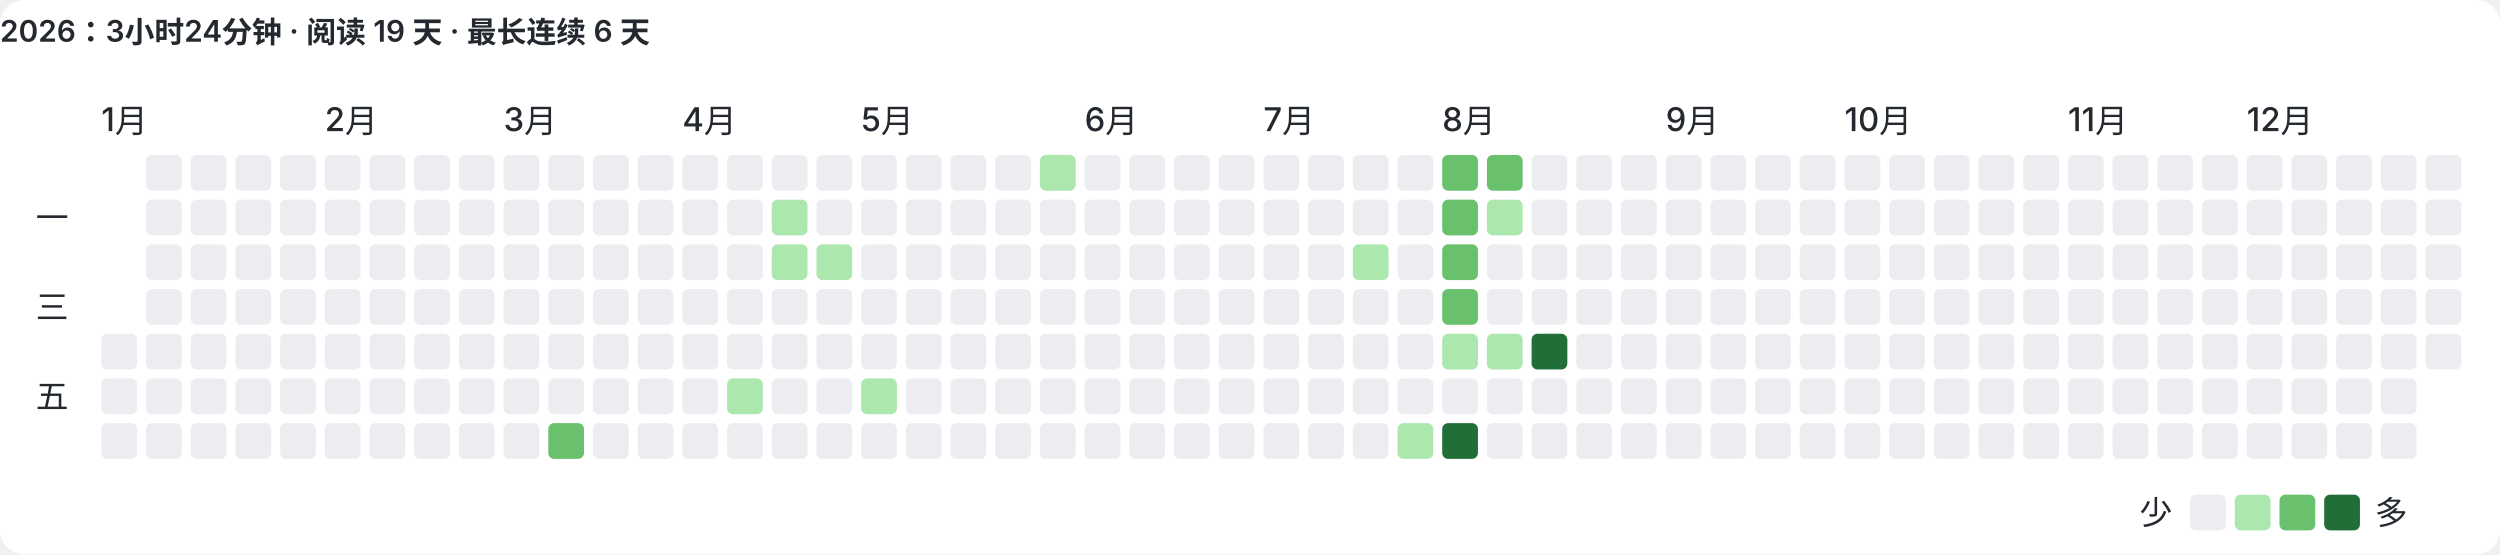
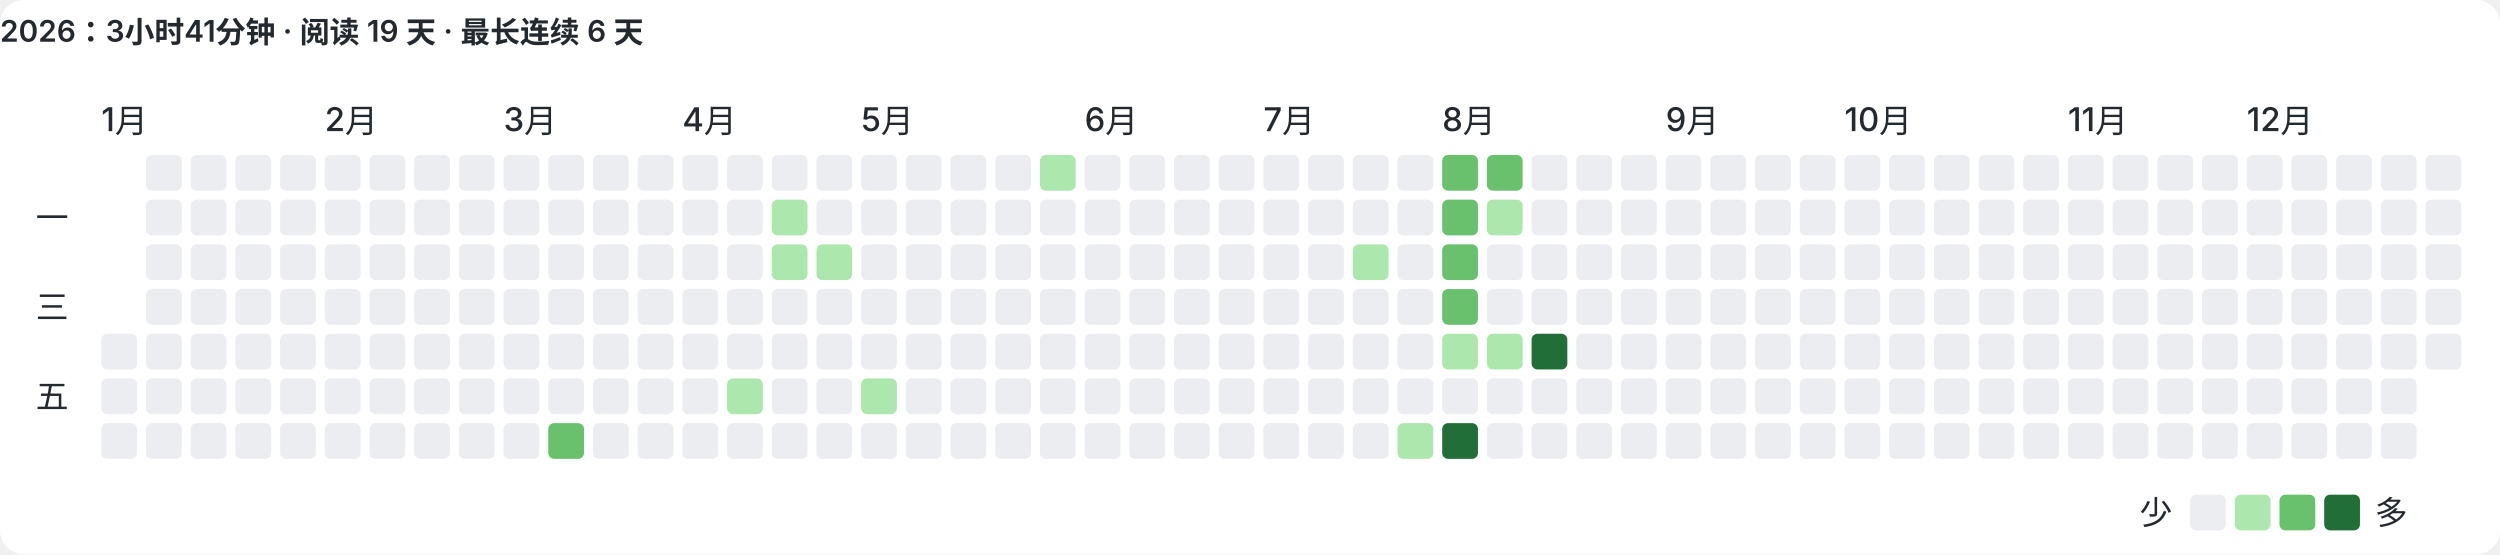
- <svg xmlns="http://www.w3.org/2000/svg" width="100%" viewBox="0 0 839 186" preserveAspectRatio="xMinYMin meet" style="display:block;max-width:100%;height:auto" role="img" data-summary="2026：3小时24分钟  ·  阅读 19 天  ·  最长连续 6 天" aria-label="微信读书 · 2026">
+ <svg xmlns="http://www.w3.org/2000/svg" width="100%" viewBox="0 0 839 186" preserveAspectRatio="xMinYMin meet" style="display:block;max-width:100%;height:auto" role="img" data-summary="2026：3小时41分钟  ·  阅读 19 天  ·  最长连续 6 天" aria-label="微信读书 · 2026">
  <rect width="100%" height="100%" rx="8" fill="#FFFFFF" />
  <style>
.label{font:500 11px "PingFang SC","Microsoft YaHei",-apple-system,BlinkMacSystemFont,"Segoe UI",sans-serif}
.summary{font:600 10px "PingFang SC","Microsoft YaHei",-apple-system,BlinkMacSystemFont,"Segoe UI",sans-serif}
</style>
-   <text class="summary" x="0" y="14" fill="#24292F">2026：3小时24分钟  ·  阅读 19 天  ·  最长连续 6 天</text>
+   <text class="summary" x="0" y="14" fill="#24292F">2026：3小时41分钟  ·  阅读 19 天  ·  最长连续 6 天</text>
  <text class="label" x="34" y="44" fill="#24292F">1月</text>
  <text class="label" x="109" y="44" fill="#24292F">2月</text>
  <text class="label" x="169" y="44" fill="#24292F">3月</text>
  <text class="label" x="229" y="44" fill="#24292F">4月</text>
  <text class="label" x="289" y="44" fill="#24292F">5月</text>
  <text class="label" x="364" y="44" fill="#24292F">6月</text>
  <text class="label" x="424" y="44" fill="#24292F">7月</text>
  <text class="label" x="484" y="44" fill="#24292F">8月</text>
  <text class="label" x="559" y="44" fill="#24292F">9月</text>
  <text class="label" x="619" y="44" fill="#24292F">10月</text>
  <text class="label" x="694" y="44" fill="#24292F">11月</text>
  <text class="label" x="754" y="44" fill="#24292F">12月</text>
  <text class="label" x="12" y="77" fill="#24292F">一</text>
  <text class="label" x="12" y="107" fill="#24292F">三</text>
  <text class="label" x="12" y="137" fill="#24292F">五</text>
  <rect x="34" y="112" width="12" height="12" rx="2" fill="#EBEDF0" data-date="2026-01-01" data-seconds="0">
</rect>
  <rect x="34" y="127" width="12" height="12" rx="2" fill="#EBEDF0" data-date="2026-01-02" data-seconds="0">
</rect>
  <rect x="34" y="142" width="12" height="12" rx="2" fill="#EBEDF0" data-date="2026-01-03" data-seconds="0">
</rect>
  <rect x="49" y="52" width="12" height="12" rx="2" fill="#EBEDF0" data-date="2026-01-04" data-seconds="0">
</rect>
  <rect x="49" y="67" width="12" height="12" rx="2" fill="#EBEDF0" data-date="2026-01-05" data-seconds="0">
</rect>
  <rect x="49" y="82" width="12" height="12" rx="2" fill="#EBEDF0" data-date="2026-01-06" data-seconds="0">
</rect>
  <rect x="49" y="97" width="12" height="12" rx="2" fill="#EBEDF0" data-date="2026-01-07" data-seconds="0">
</rect>
  <rect x="49" y="112" width="12" height="12" rx="2" fill="#EBEDF0" data-date="2026-01-08" data-seconds="0">
</rect>
  <rect x="49" y="127" width="12" height="12" rx="2" fill="#EBEDF0" data-date="2026-01-09" data-seconds="0">
</rect>
  <rect x="49" y="142" width="12" height="12" rx="2" fill="#EBEDF0" data-date="2026-01-10" data-seconds="0">
</rect>
  <rect x="64" y="52" width="12" height="12" rx="2" fill="#EBEDF0" data-date="2026-01-11" data-seconds="0">
</rect>
  <rect x="64" y="67" width="12" height="12" rx="2" fill="#EBEDF0" data-date="2026-01-12" data-seconds="0">
</rect>
  <rect x="64" y="82" width="12" height="12" rx="2" fill="#EBEDF0" data-date="2026-01-13" data-seconds="0">
</rect>
  <rect x="64" y="97" width="12" height="12" rx="2" fill="#EBEDF0" data-date="2026-01-14" data-seconds="0">
</rect>
  <rect x="64" y="112" width="12" height="12" rx="2" fill="#EBEDF0" data-date="2026-01-15" data-seconds="0">
</rect>
  <rect x="64" y="127" width="12" height="12" rx="2" fill="#EBEDF0" data-date="2026-01-16" data-seconds="0">
</rect>
  <rect x="64" y="142" width="12" height="12" rx="2" fill="#EBEDF0" data-date="2026-01-17" data-seconds="0">
</rect>
  <rect x="79" y="52" width="12" height="12" rx="2" fill="#EBEDF0" data-date="2026-01-18" data-seconds="0">
</rect>
  <rect x="79" y="67" width="12" height="12" rx="2" fill="#EBEDF0" data-date="2026-01-19" data-seconds="0">
</rect>
  <rect x="79" y="82" width="12" height="12" rx="2" fill="#EBEDF0" data-date="2026-01-20" data-seconds="0">
</rect>
  <rect x="79" y="97" width="12" height="12" rx="2" fill="#EBEDF0" data-date="2026-01-21" data-seconds="0">
</rect>
  <rect x="79" y="112" width="12" height="12" rx="2" fill="#EBEDF0" data-date="2026-01-22" data-seconds="0">
</rect>
  <rect x="79" y="127" width="12" height="12" rx="2" fill="#EBEDF0" data-date="2026-01-23" data-seconds="0">
</rect>
  <rect x="79" y="142" width="12" height="12" rx="2" fill="#EBEDF0" data-date="2026-01-24" data-seconds="0">
</rect>
  <rect x="94" y="52" width="12" height="12" rx="2" fill="#EBEDF0" data-date="2026-01-25" data-seconds="0">
</rect>
  <rect x="94" y="67" width="12" height="12" rx="2" fill="#EBEDF0" data-date="2026-01-26" data-seconds="0">
</rect>
  <rect x="94" y="82" width="12" height="12" rx="2" fill="#EBEDF0" data-date="2026-01-27" data-seconds="0">
</rect>
  <rect x="94" y="97" width="12" height="12" rx="2" fill="#EBEDF0" data-date="2026-01-28" data-seconds="0">
</rect>
  <rect x="94" y="112" width="12" height="12" rx="2" fill="#EBEDF0" data-date="2026-01-29" data-seconds="0">
</rect>
  <rect x="94" y="127" width="12" height="12" rx="2" fill="#EBEDF0" data-date="2026-01-30" data-seconds="0">
</rect>
  <rect x="94" y="142" width="12" height="12" rx="2" fill="#EBEDF0" data-date="2026-01-31" data-seconds="0">
</rect>
  <rect x="109" y="52" width="12" height="12" rx="2" fill="#EBEDF0" data-date="2026-02-01" data-seconds="0">
</rect>
  <rect x="109" y="67" width="12" height="12" rx="2" fill="#EBEDF0" data-date="2026-02-02" data-seconds="0">
</rect>
  <rect x="109" y="82" width="12" height="12" rx="2" fill="#EBEDF0" data-date="2026-02-03" data-seconds="0">
</rect>
  <rect x="109" y="97" width="12" height="12" rx="2" fill="#EBEDF0" data-date="2026-02-04" data-seconds="0">
</rect>
  <rect x="109" y="112" width="12" height="12" rx="2" fill="#EBEDF0" data-date="2026-02-05" data-seconds="0">
</rect>
  <rect x="109" y="127" width="12" height="12" rx="2" fill="#EBEDF0" data-date="2026-02-06" data-seconds="0">
</rect>
  <rect x="109" y="142" width="12" height="12" rx="2" fill="#EBEDF0" data-date="2026-02-07" data-seconds="0">
</rect>
  <rect x="124" y="52" width="12" height="12" rx="2" fill="#EBEDF0" data-date="2026-02-08" data-seconds="0">
</rect>
  <rect x="124" y="67" width="12" height="12" rx="2" fill="#EBEDF0" data-date="2026-02-09" data-seconds="0">
</rect>
  <rect x="124" y="82" width="12" height="12" rx="2" fill="#EBEDF0" data-date="2026-02-10" data-seconds="0">
</rect>
  <rect x="124" y="97" width="12" height="12" rx="2" fill="#EBEDF0" data-date="2026-02-11" data-seconds="0">
</rect>
  <rect x="124" y="112" width="12" height="12" rx="2" fill="#EBEDF0" data-date="2026-02-12" data-seconds="0">
</rect>
  <rect x="124" y="127" width="12" height="12" rx="2" fill="#EBEDF0" data-date="2026-02-13" data-seconds="0">
</rect>
  <rect x="124" y="142" width="12" height="12" rx="2" fill="#EBEDF0" data-date="2026-02-14" data-seconds="0">
</rect>
  <rect x="139" y="52" width="12" height="12" rx="2" fill="#EBEDF0" data-date="2026-02-15" data-seconds="0">
</rect>
  <rect x="139" y="67" width="12" height="12" rx="2" fill="#EBEDF0" data-date="2026-02-16" data-seconds="0">
</rect>
  <rect x="139" y="82" width="12" height="12" rx="2" fill="#EBEDF0" data-date="2026-02-17" data-seconds="0">
</rect>
  <rect x="139" y="97" width="12" height="12" rx="2" fill="#EBEDF0" data-date="2026-02-18" data-seconds="0">
</rect>
  <rect x="139" y="112" width="12" height="12" rx="2" fill="#EBEDF0" data-date="2026-02-19" data-seconds="0">
</rect>
  <rect x="139" y="127" width="12" height="12" rx="2" fill="#EBEDF0" data-date="2026-02-20" data-seconds="0">
</rect>
  <rect x="139" y="142" width="12" height="12" rx="2" fill="#EBEDF0" data-date="2026-02-21" data-seconds="0">
</rect>
  <rect x="154" y="52" width="12" height="12" rx="2" fill="#EBEDF0" data-date="2026-02-22" data-seconds="0">
</rect>
  <rect x="154" y="67" width="12" height="12" rx="2" fill="#EBEDF0" data-date="2026-02-23" data-seconds="0">
</rect>
  <rect x="154" y="82" width="12" height="12" rx="2" fill="#EBEDF0" data-date="2026-02-24" data-seconds="0">
</rect>
  <rect x="154" y="97" width="12" height="12" rx="2" fill="#EBEDF0" data-date="2026-02-25" data-seconds="0">
</rect>
  <rect x="154" y="112" width="12" height="12" rx="2" fill="#EBEDF0" data-date="2026-02-26" data-seconds="0">
</rect>
  <rect x="154" y="127" width="12" height="12" rx="2" fill="#EBEDF0" data-date="2026-02-27" data-seconds="0">
</rect>
  <rect x="154" y="142" width="12" height="12" rx="2" fill="#EBEDF0" data-date="2026-02-28" data-seconds="0">
</rect>
  <rect x="169" y="52" width="12" height="12" rx="2" fill="#EBEDF0" data-date="2026-03-01" data-seconds="0">
</rect>
  <rect x="169" y="67" width="12" height="12" rx="2" fill="#EBEDF0" data-date="2026-03-02" data-seconds="0">
</rect>
  <rect x="169" y="82" width="12" height="12" rx="2" fill="#EBEDF0" data-date="2026-03-03" data-seconds="0">
</rect>
  <rect x="169" y="97" width="12" height="12" rx="2" fill="#EBEDF0" data-date="2026-03-04" data-seconds="0">
</rect>
  <rect x="169" y="112" width="12" height="12" rx="2" fill="#EBEDF0" data-date="2026-03-05" data-seconds="0">
</rect>
  <rect x="169" y="127" width="12" height="12" rx="2" fill="#EBEDF0" data-date="2026-03-06" data-seconds="0">
</rect>
  <rect x="169" y="142" width="12" height="12" rx="2" fill="#EBEDF0" data-date="2026-03-07" data-seconds="0">
</rect>
  <rect x="184" y="52" width="12" height="12" rx="2" fill="#EBEDF0" data-date="2026-03-08" data-seconds="0">
</rect>
  <rect x="184" y="67" width="12" height="12" rx="2" fill="#EBEDF0" data-date="2026-03-09" data-seconds="0">
</rect>
  <rect x="184" y="82" width="12" height="12" rx="2" fill="#EBEDF0" data-date="2026-03-10" data-seconds="0">
</rect>
  <rect x="184" y="97" width="12" height="12" rx="2" fill="#EBEDF0" data-date="2026-03-11" data-seconds="0">
</rect>
  <rect x="184" y="112" width="12" height="12" rx="2" fill="#EBEDF0" data-date="2026-03-12" data-seconds="0">
</rect>
  <rect x="184" y="127" width="12" height="12" rx="2" fill="#EBEDF0" data-date="2026-03-13" data-seconds="0">
</rect>
  <rect x="184" y="142" width="12" height="12" rx="2" fill="#69C16E" data-date="2026-03-14" data-seconds="643">
</rect>
  <rect x="199" y="52" width="12" height="12" rx="2" fill="#EBEDF0" data-date="2026-03-15" data-seconds="0">
</rect>
  <rect x="199" y="67" width="12" height="12" rx="2" fill="#EBEDF0" data-date="2026-03-16" data-seconds="0">
</rect>
  <rect x="199" y="82" width="12" height="12" rx="2" fill="#EBEDF0" data-date="2026-03-17" data-seconds="0">
</rect>
  <rect x="199" y="97" width="12" height="12" rx="2" fill="#EBEDF0" data-date="2026-03-18" data-seconds="0">
</rect>
  <rect x="199" y="112" width="12" height="12" rx="2" fill="#EBEDF0" data-date="2026-03-19" data-seconds="0">
</rect>
  <rect x="199" y="127" width="12" height="12" rx="2" fill="#EBEDF0" data-date="2026-03-20" data-seconds="0">
</rect>
  <rect x="199" y="142" width="12" height="12" rx="2" fill="#EBEDF0" data-date="2026-03-21" data-seconds="0">
</rect>
  <rect x="214" y="52" width="12" height="12" rx="2" fill="#EBEDF0" data-date="2026-03-22" data-seconds="0">
</rect>
  <rect x="214" y="67" width="12" height="12" rx="2" fill="#EBEDF0" data-date="2026-03-23" data-seconds="0">
</rect>
  <rect x="214" y="82" width="12" height="12" rx="2" fill="#EBEDF0" data-date="2026-03-24" data-seconds="0">
</rect>
  <rect x="214" y="97" width="12" height="12" rx="2" fill="#EBEDF0" data-date="2026-03-25" data-seconds="0">
</rect>
  <rect x="214" y="112" width="12" height="12" rx="2" fill="#EBEDF0" data-date="2026-03-26" data-seconds="0">
</rect>
  <rect x="214" y="127" width="12" height="12" rx="2" fill="#EBEDF0" data-date="2026-03-27" data-seconds="0">
</rect>
  <rect x="214" y="142" width="12" height="12" rx="2" fill="#EBEDF0" data-date="2026-03-28" data-seconds="0">
</rect>
  <rect x="229" y="52" width="12" height="12" rx="2" fill="#EBEDF0" data-date="2026-03-29" data-seconds="0">
</rect>
  <rect x="229" y="67" width="12" height="12" rx="2" fill="#EBEDF0" data-date="2026-03-30" data-seconds="0">
</rect>
  <rect x="229" y="82" width="12" height="12" rx="2" fill="#EBEDF0" data-date="2026-03-31" data-seconds="0">
</rect>
  <rect x="229" y="97" width="12" height="12" rx="2" fill="#EBEDF0" data-date="2026-04-01" data-seconds="0">
</rect>
  <rect x="229" y="112" width="12" height="12" rx="2" fill="#EBEDF0" data-date="2026-04-02" data-seconds="0">
</rect>
  <rect x="229" y="127" width="12" height="12" rx="2" fill="#EBEDF0" data-date="2026-04-03" data-seconds="0">
</rect>
  <rect x="229" y="142" width="12" height="12" rx="2" fill="#EBEDF0" data-date="2026-04-04" data-seconds="0">
</rect>
  <rect x="244" y="52" width="12" height="12" rx="2" fill="#EBEDF0" data-date="2026-04-05" data-seconds="0">
</rect>
  <rect x="244" y="67" width="12" height="12" rx="2" fill="#EBEDF0" data-date="2026-04-06" data-seconds="0">
</rect>
  <rect x="244" y="82" width="12" height="12" rx="2" fill="#EBEDF0" data-date="2026-04-07" data-seconds="0">
</rect>
  <rect x="244" y="97" width="12" height="12" rx="2" fill="#EBEDF0" data-date="2026-04-08" data-seconds="0">
</rect>
  <rect x="244" y="112" width="12" height="12" rx="2" fill="#EBEDF0" data-date="2026-04-09" data-seconds="0">
</rect>
  <rect x="244" y="127" width="12" height="12" rx="2" fill="#ACE7AE" data-date="2026-04-10" data-seconds="37">
</rect>
  <rect x="244" y="142" width="12" height="12" rx="2" fill="#EBEDF0" data-date="2026-04-11" data-seconds="0">
</rect>
  <rect x="259" y="52" width="12" height="12" rx="2" fill="#EBEDF0" data-date="2026-04-12" data-seconds="0">
</rect>
  <rect x="259" y="67" width="12" height="12" rx="2" fill="#ACE7AE" data-date="2026-04-13" data-seconds="6">
</rect>
  <rect x="259" y="82" width="12" height="12" rx="2" fill="#ACE7AE" data-date="2026-04-14" data-seconds="15">
</rect>
  <rect x="259" y="97" width="12" height="12" rx="2" fill="#EBEDF0" data-date="2026-04-15" data-seconds="0">
</rect>
  <rect x="259" y="112" width="12" height="12" rx="2" fill="#EBEDF0" data-date="2026-04-16" data-seconds="0">
</rect>
  <rect x="259" y="127" width="12" height="12" rx="2" fill="#EBEDF0" data-date="2026-04-17" data-seconds="0">
</rect>
  <rect x="259" y="142" width="12" height="12" rx="2" fill="#EBEDF0" data-date="2026-04-18" data-seconds="0">
</rect>
  <rect x="274" y="52" width="12" height="12" rx="2" fill="#EBEDF0" data-date="2026-04-19" data-seconds="0">
</rect>
  <rect x="274" y="67" width="12" height="12" rx="2" fill="#EBEDF0" data-date="2026-04-20" data-seconds="0">
</rect>
  <rect x="274" y="82" width="12" height="12" rx="2" fill="#ACE7AE" data-date="2026-04-21" data-seconds="40">
</rect>
  <rect x="274" y="97" width="12" height="12" rx="2" fill="#EBEDF0" data-date="2026-04-22" data-seconds="0">
</rect>
  <rect x="274" y="112" width="12" height="12" rx="2" fill="#EBEDF0" data-date="2026-04-23" data-seconds="0">
</rect>
  <rect x="274" y="127" width="12" height="12" rx="2" fill="#EBEDF0" data-date="2026-04-24" data-seconds="0">
</rect>
  <rect x="274" y="142" width="12" height="12" rx="2" fill="#EBEDF0" data-date="2026-04-25" data-seconds="0">
</rect>
  <rect x="289" y="52" width="12" height="12" rx="2" fill="#EBEDF0" data-date="2026-04-26" data-seconds="0">
</rect>
  <rect x="289" y="67" width="12" height="12" rx="2" fill="#EBEDF0" data-date="2026-04-27" data-seconds="0">
</rect>
  <rect x="289" y="82" width="12" height="12" rx="2" fill="#EBEDF0" data-date="2026-04-28" data-seconds="0">
</rect>
  <rect x="289" y="97" width="12" height="12" rx="2" fill="#EBEDF0" data-date="2026-04-29" data-seconds="0">
</rect>
  <rect x="289" y="112" width="12" height="12" rx="2" fill="#EBEDF0" data-date="2026-04-30" data-seconds="0">
</rect>
  <rect x="289" y="127" width="12" height="12" rx="2" fill="#ACE7AE" data-date="2026-05-01" data-seconds="40">
</rect>
  <rect x="289" y="142" width="12" height="12" rx="2" fill="#EBEDF0" data-date="2026-05-02" data-seconds="0">
</rect>
  <rect x="304" y="52" width="12" height="12" rx="2" fill="#EBEDF0" data-date="2026-05-03" data-seconds="0">
</rect>
  <rect x="304" y="67" width="12" height="12" rx="2" fill="#EBEDF0" data-date="2026-05-04" data-seconds="0">
</rect>
  <rect x="304" y="82" width="12" height="12" rx="2" fill="#EBEDF0" data-date="2026-05-05" data-seconds="0">
</rect>
  <rect x="304" y="97" width="12" height="12" rx="2" fill="#EBEDF0" data-date="2026-05-06" data-seconds="0">
</rect>
  <rect x="304" y="112" width="12" height="12" rx="2" fill="#EBEDF0" data-date="2026-05-07" data-seconds="0">
</rect>
  <rect x="304" y="127" width="12" height="12" rx="2" fill="#EBEDF0" data-date="2026-05-08" data-seconds="0">
</rect>
  <rect x="304" y="142" width="12" height="12" rx="2" fill="#EBEDF0" data-date="2026-05-09" data-seconds="0">
</rect>
  <rect x="319" y="52" width="12" height="12" rx="2" fill="#EBEDF0" data-date="2026-05-10" data-seconds="0">
</rect>
  <rect x="319" y="67" width="12" height="12" rx="2" fill="#EBEDF0" data-date="2026-05-11" data-seconds="0">
</rect>
  <rect x="319" y="82" width="12" height="12" rx="2" fill="#EBEDF0" data-date="2026-05-12" data-seconds="0">
</rect>
  <rect x="319" y="97" width="12" height="12" rx="2" fill="#EBEDF0" data-date="2026-05-13" data-seconds="0">
</rect>
  <rect x="319" y="112" width="12" height="12" rx="2" fill="#EBEDF0" data-date="2026-05-14" data-seconds="0">
</rect>
  <rect x="319" y="127" width="12" height="12" rx="2" fill="#EBEDF0" data-date="2026-05-15" data-seconds="0">
</rect>
  <rect x="319" y="142" width="12" height="12" rx="2" fill="#EBEDF0" data-date="2026-05-16" data-seconds="0">
</rect>
  <rect x="334" y="52" width="12" height="12" rx="2" fill="#EBEDF0" data-date="2026-05-17" data-seconds="0">
</rect>
  <rect x="334" y="67" width="12" height="12" rx="2" fill="#EBEDF0" data-date="2026-05-18" data-seconds="0">
</rect>
  <rect x="334" y="82" width="12" height="12" rx="2" fill="#EBEDF0" data-date="2026-05-19" data-seconds="0">
</rect>
  <rect x="334" y="97" width="12" height="12" rx="2" fill="#EBEDF0" data-date="2026-05-20" data-seconds="0">
</rect>
  <rect x="334" y="112" width="12" height="12" rx="2" fill="#EBEDF0" data-date="2026-05-21" data-seconds="0">
</rect>
  <rect x="334" y="127" width="12" height="12" rx="2" fill="#EBEDF0" data-date="2026-05-22" data-seconds="0">
</rect>
  <rect x="334" y="142" width="12" height="12" rx="2" fill="#EBEDF0" data-date="2026-05-23" data-seconds="0">
</rect>
  <rect x="349" y="52" width="12" height="12" rx="2" fill="#ACE7AE" data-date="2026-05-24" data-seconds="3">
</rect>
  <rect x="349" y="67" width="12" height="12" rx="2" fill="#EBEDF0" data-date="2026-05-25" data-seconds="0">
</rect>
  <rect x="349" y="82" width="12" height="12" rx="2" fill="#EBEDF0" data-date="2026-05-26" data-seconds="0">
</rect>
  <rect x="349" y="97" width="12" height="12" rx="2" fill="#EBEDF0" data-date="2026-05-27" data-seconds="0">
</rect>
  <rect x="349" y="112" width="12" height="12" rx="2" fill="#EBEDF0" data-date="2026-05-28" data-seconds="0">
</rect>
  <rect x="349" y="127" width="12" height="12" rx="2" fill="#EBEDF0" data-date="2026-05-29" data-seconds="0">
</rect>
  <rect x="349" y="142" width="12" height="12" rx="2" fill="#EBEDF0" data-date="2026-05-30" data-seconds="0">
</rect>
  <rect x="364" y="52" width="12" height="12" rx="2" fill="#EBEDF0" data-date="2026-05-31" data-seconds="0">
</rect>
  <rect x="364" y="67" width="12" height="12" rx="2" fill="#EBEDF0" data-date="2026-06-01" data-seconds="0">
</rect>
  <rect x="364" y="82" width="12" height="12" rx="2" fill="#EBEDF0" data-date="2026-06-02" data-seconds="0">
</rect>
  <rect x="364" y="97" width="12" height="12" rx="2" fill="#EBEDF0" data-date="2026-06-03" data-seconds="0">
</rect>
  <rect x="364" y="112" width="12" height="12" rx="2" fill="#EBEDF0" data-date="2026-06-04" data-seconds="0">
</rect>
  <rect x="364" y="127" width="12" height="12" rx="2" fill="#EBEDF0" data-date="2026-06-05" data-seconds="0">
</rect>
  <rect x="364" y="142" width="12" height="12" rx="2" fill="#EBEDF0" data-date="2026-06-06" data-seconds="0">
</rect>
  <rect x="379" y="52" width="12" height="12" rx="2" fill="#EBEDF0" data-date="2026-06-07" data-seconds="0">
</rect>
  <rect x="379" y="67" width="12" height="12" rx="2" fill="#EBEDF0" data-date="2026-06-08" data-seconds="0">
</rect>
  <rect x="379" y="82" width="12" height="12" rx="2" fill="#EBEDF0" data-date="2026-06-09" data-seconds="0">
</rect>
  <rect x="379" y="97" width="12" height="12" rx="2" fill="#EBEDF0" data-date="2026-06-10" data-seconds="0">
</rect>
  <rect x="379" y="112" width="12" height="12" rx="2" fill="#EBEDF0" data-date="2026-06-11" data-seconds="0">
</rect>
  <rect x="379" y="127" width="12" height="12" rx="2" fill="#EBEDF0" data-date="2026-06-12" data-seconds="0">
</rect>
  <rect x="379" y="142" width="12" height="12" rx="2" fill="#EBEDF0" data-date="2026-06-13" data-seconds="0">
</rect>
  <rect x="394" y="52" width="12" height="12" rx="2" fill="#EBEDF0" data-date="2026-06-14" data-seconds="0">
</rect>
  <rect x="394" y="67" width="12" height="12" rx="2" fill="#EBEDF0" data-date="2026-06-15" data-seconds="0">
</rect>
  <rect x="394" y="82" width="12" height="12" rx="2" fill="#EBEDF0" data-date="2026-06-16" data-seconds="0">
</rect>
  <rect x="394" y="97" width="12" height="12" rx="2" fill="#EBEDF0" data-date="2026-06-17" data-seconds="0">
</rect>
  <rect x="394" y="112" width="12" height="12" rx="2" fill="#EBEDF0" data-date="2026-06-18" data-seconds="0">
</rect>
  <rect x="394" y="127" width="12" height="12" rx="2" fill="#EBEDF0" data-date="2026-06-19" data-seconds="0">
</rect>
  <rect x="394" y="142" width="12" height="12" rx="2" fill="#EBEDF0" data-date="2026-06-20" data-seconds="0">
</rect>
  <rect x="409" y="52" width="12" height="12" rx="2" fill="#EBEDF0" data-date="2026-06-21" data-seconds="0">
</rect>
  <rect x="409" y="67" width="12" height="12" rx="2" fill="#EBEDF0" data-date="2026-06-22" data-seconds="0">
</rect>
  <rect x="409" y="82" width="12" height="12" rx="2" fill="#EBEDF0" data-date="2026-06-23" data-seconds="0">
</rect>
  <rect x="409" y="97" width="12" height="12" rx="2" fill="#EBEDF0" data-date="2026-06-24" data-seconds="0">
</rect>
  <rect x="409" y="112" width="12" height="12" rx="2" fill="#EBEDF0" data-date="2026-06-25" data-seconds="0">
</rect>
  <rect x="409" y="127" width="12" height="12" rx="2" fill="#EBEDF0" data-date="2026-06-26" data-seconds="0">
</rect>
  <rect x="409" y="142" width="12" height="12" rx="2" fill="#EBEDF0" data-date="2026-06-27" data-seconds="0">
</rect>
  <rect x="424" y="52" width="12" height="12" rx="2" fill="#EBEDF0" data-date="2026-06-28" data-seconds="0">
</rect>
  <rect x="424" y="67" width="12" height="12" rx="2" fill="#EBEDF0" data-date="2026-06-29" data-seconds="0">
</rect>
  <rect x="424" y="82" width="12" height="12" rx="2" fill="#EBEDF0" data-date="2026-06-30" data-seconds="0">
</rect>
  <rect x="424" y="97" width="12" height="12" rx="2" fill="#EBEDF0" data-date="2026-07-01" data-seconds="0">
</rect>
  <rect x="424" y="112" width="12" height="12" rx="2" fill="#EBEDF0" data-date="2026-07-02" data-seconds="0">
</rect>
  <rect x="424" y="127" width="12" height="12" rx="2" fill="#EBEDF0" data-date="2026-07-03" data-seconds="0">
</rect>
  <rect x="424" y="142" width="12" height="12" rx="2" fill="#EBEDF0" data-date="2026-07-04" data-seconds="0">
</rect>
  <rect x="439" y="52" width="12" height="12" rx="2" fill="#EBEDF0" data-date="2026-07-05" data-seconds="0">
</rect>
  <rect x="439" y="67" width="12" height="12" rx="2" fill="#EBEDF0" data-date="2026-07-06" data-seconds="0">
</rect>
  <rect x="439" y="82" width="12" height="12" rx="2" fill="#EBEDF0" data-date="2026-07-07" data-seconds="0">
</rect>
  <rect x="439" y="97" width="12" height="12" rx="2" fill="#EBEDF0" data-date="2026-07-08" data-seconds="0">
</rect>
  <rect x="439" y="112" width="12" height="12" rx="2" fill="#EBEDF0" data-date="2026-07-09" data-seconds="0">
</rect>
  <rect x="439" y="127" width="12" height="12" rx="2" fill="#EBEDF0" data-date="2026-07-10" data-seconds="0">
</rect>
  <rect x="439" y="142" width="12" height="12" rx="2" fill="#EBEDF0" data-date="2026-07-11" data-seconds="0">
</rect>
  <rect x="454" y="52" width="12" height="12" rx="2" fill="#EBEDF0" data-date="2026-07-12" data-seconds="0">
</rect>
  <rect x="454" y="67" width="12" height="12" rx="2" fill="#EBEDF0" data-date="2026-07-13" data-seconds="0">
</rect>
  <rect x="454" y="82" width="12" height="12" rx="2" fill="#ACE7AE" data-date="2026-07-14" data-seconds="227">
</rect>
  <rect x="454" y="97" width="12" height="12" rx="2" fill="#EBEDF0" data-date="2026-07-15" data-seconds="0">
</rect>
  <rect x="454" y="112" width="12" height="12" rx="2" fill="#EBEDF0" data-date="2026-07-16" data-seconds="0">
</rect>
  <rect x="454" y="127" width="12" height="12" rx="2" fill="#EBEDF0" data-date="2026-07-17" data-seconds="0">
</rect>
  <rect x="454" y="142" width="12" height="12" rx="2" fill="#EBEDF0" data-date="2026-07-18" data-seconds="0">
</rect>
  <rect x="469" y="52" width="12" height="12" rx="2" fill="#EBEDF0" data-date="2026-07-19" data-seconds="0">
</rect>
  <rect x="469" y="67" width="12" height="12" rx="2" fill="#EBEDF0" data-date="2026-07-20" data-seconds="0">
</rect>
  <rect x="469" y="82" width="12" height="12" rx="2" fill="#EBEDF0" data-date="2026-07-21" data-seconds="0">
</rect>
  <rect x="469" y="97" width="12" height="12" rx="2" fill="#EBEDF0" data-date="2026-07-22" data-seconds="0">
</rect>
  <rect x="469" y="112" width="12" height="12" rx="2" fill="#EBEDF0" data-date="2026-07-23" data-seconds="0">
</rect>
  <rect x="469" y="127" width="12" height="12" rx="2" fill="#EBEDF0" data-date="2026-07-24" data-seconds="0">
</rect>
  <rect x="469" y="142" width="12" height="12" rx="2" fill="#ACE7AE" data-date="2026-07-25" data-seconds="5">
</rect>
  <rect x="484" y="52" width="12" height="12" rx="2" fill="#69C16E" data-date="2026-07-26" data-seconds="1532">
</rect>
  <rect x="484" y="67" width="12" height="12" rx="2" fill="#69C16E" data-date="2026-07-27" data-seconds="1631">
</rect>
  <rect x="484" y="82" width="12" height="12" rx="2" fill="#69C16E" data-date="2026-07-28" data-seconds="1552">
</rect>
  <rect x="484" y="97" width="12" height="12" rx="2" fill="#69C16E" data-date="2026-07-29" data-seconds="894">
</rect>
  <rect x="484" y="112" width="12" height="12" rx="2" fill="#ACE7AE" data-date="2026-07-30" data-seconds="19">
</rect>
  <rect x="484" y="127" width="12" height="12" rx="2" fill="#EBEDF0" data-date="2026-07-31" data-seconds="0">
</rect>
  <rect x="484" y="142" width="12" height="12" rx="2" fill="#216E39" data-date="2026-08-01" data-seconds="2223">
</rect>
  <rect x="499" y="52" width="12" height="12" rx="2" fill="#69C16E" data-date="2026-08-02" data-seconds="1073">
</rect>
  <rect x="499" y="67" width="12" height="12" rx="2" fill="#ACE7AE" data-date="2026-08-03" data-seconds="343">
</rect>
  <rect x="499" y="82" width="12" height="12" rx="2" fill="#EBEDF0" data-date="2026-08-04" data-seconds="0">
</rect>
  <rect x="499" y="97" width="12" height="12" rx="2" fill="#EBEDF0" data-date="2026-08-05" data-seconds="0">
</rect>
  <rect x="499" y="112" width="12" height="12" rx="2" fill="#ACE7AE" data-date="2026-08-06" data-seconds="3">
</rect>
  <rect x="499" y="127" width="12" height="12" rx="2" fill="#EBEDF0" data-date="2026-08-07" data-seconds="0">
</rect>
  <rect x="499" y="142" width="12" height="12" rx="2" fill="#EBEDF0" data-date="2026-08-08" data-seconds="0">
</rect>
  <rect x="514" y="52" width="12" height="12" rx="2" fill="#EBEDF0" data-date="2026-08-09" data-seconds="0">
</rect>
  <rect x="514" y="67" width="12" height="12" rx="2" fill="#EBEDF0" data-date="2026-08-10" data-seconds="0">
</rect>
  <rect x="514" y="82" width="12" height="12" rx="2" fill="#EBEDF0" data-date="2026-08-11" data-seconds="0">
</rect>
  <rect x="514" y="97" width="12" height="12" rx="2" fill="#EBEDF0" data-date="2026-08-12" data-seconds="0">
</rect>
-   <rect x="514" y="112" width="12" height="12" rx="2" fill="#216E39" data-date="2026-08-13" data-seconds="2004">
+   <rect x="514" y="112" width="12" height="12" rx="2" fill="#216E39" data-date="2026-08-13" data-seconds="3020">
</rect>
  <rect x="514" y="127" width="12" height="12" rx="2" fill="#EBEDF0" data-date="2026-08-14" data-seconds="0">
</rect>
  <rect x="514" y="142" width="12" height="12" rx="2" fill="#EBEDF0" data-date="2026-08-15" data-seconds="0">
</rect>
  <rect x="529" y="52" width="12" height="12" rx="2" fill="#EBEDF0" data-date="2026-08-16" data-seconds="0">
</rect>
  <rect x="529" y="67" width="12" height="12" rx="2" fill="#EBEDF0" data-date="2026-08-17" data-seconds="0">
</rect>
  <rect x="529" y="82" width="12" height="12" rx="2" fill="#EBEDF0" data-date="2026-08-18" data-seconds="0">
</rect>
  <rect x="529" y="97" width="12" height="12" rx="2" fill="#EBEDF0" data-date="2026-08-19" data-seconds="0">
</rect>
  <rect x="529" y="112" width="12" height="12" rx="2" fill="#EBEDF0" data-date="2026-08-20" data-seconds="0">
</rect>
  <rect x="529" y="127" width="12" height="12" rx="2" fill="#EBEDF0" data-date="2026-08-21" data-seconds="0">
</rect>
  <rect x="529" y="142" width="12" height="12" rx="2" fill="#EBEDF0" data-date="2026-08-22" data-seconds="0">
</rect>
  <rect x="544" y="52" width="12" height="12" rx="2" fill="#EBEDF0" data-date="2026-08-23" data-seconds="0">
</rect>
  <rect x="544" y="67" width="12" height="12" rx="2" fill="#EBEDF0" data-date="2026-08-24" data-seconds="0">
</rect>
  <rect x="544" y="82" width="12" height="12" rx="2" fill="#EBEDF0" data-date="2026-08-25" data-seconds="0">
</rect>
  <rect x="544" y="97" width="12" height="12" rx="2" fill="#EBEDF0" data-date="2026-08-26" data-seconds="0">
</rect>
  <rect x="544" y="112" width="12" height="12" rx="2" fill="#EBEDF0" data-date="2026-08-27" data-seconds="0">
</rect>
  <rect x="544" y="127" width="12" height="12" rx="2" fill="#EBEDF0" data-date="2026-08-28" data-seconds="0">
</rect>
  <rect x="544" y="142" width="12" height="12" rx="2" fill="#EBEDF0" data-date="2026-08-29" data-seconds="0">
</rect>
  <rect x="559" y="52" width="12" height="12" rx="2" fill="#EBEDF0" data-date="2026-08-30" data-seconds="0">
</rect>
  <rect x="559" y="67" width="12" height="12" rx="2" fill="#EBEDF0" data-date="2026-08-31" data-seconds="0">
</rect>
  <rect x="559" y="82" width="12" height="12" rx="2" fill="#EBEDF0" data-date="2026-09-01" data-seconds="0">
</rect>
  <rect x="559" y="97" width="12" height="12" rx="2" fill="#EBEDF0" data-date="2026-09-02" data-seconds="0">
</rect>
  <rect x="559" y="112" width="12" height="12" rx="2" fill="#EBEDF0" data-date="2026-09-03" data-seconds="0">
</rect>
  <rect x="559" y="127" width="12" height="12" rx="2" fill="#EBEDF0" data-date="2026-09-04" data-seconds="0">
</rect>
  <rect x="559" y="142" width="12" height="12" rx="2" fill="#EBEDF0" data-date="2026-09-05" data-seconds="0">
</rect>
  <rect x="574" y="52" width="12" height="12" rx="2" fill="#EBEDF0" data-date="2026-09-06" data-seconds="0">
</rect>
  <rect x="574" y="67" width="12" height="12" rx="2" fill="#EBEDF0" data-date="2026-09-07" data-seconds="0">
</rect>
  <rect x="574" y="82" width="12" height="12" rx="2" fill="#EBEDF0" data-date="2026-09-08" data-seconds="0">
</rect>
  <rect x="574" y="97" width="12" height="12" rx="2" fill="#EBEDF0" data-date="2026-09-09" data-seconds="0">
</rect>
  <rect x="574" y="112" width="12" height="12" rx="2" fill="#EBEDF0" data-date="2026-09-10" data-seconds="0">
</rect>
  <rect x="574" y="127" width="12" height="12" rx="2" fill="#EBEDF0" data-date="2026-09-11" data-seconds="0">
</rect>
  <rect x="574" y="142" width="12" height="12" rx="2" fill="#EBEDF0" data-date="2026-09-12" data-seconds="0">
</rect>
  <rect x="589" y="52" width="12" height="12" rx="2" fill="#EBEDF0" data-date="2026-09-13" data-seconds="0">
</rect>
  <rect x="589" y="67" width="12" height="12" rx="2" fill="#EBEDF0" data-date="2026-09-14" data-seconds="0">
</rect>
  <rect x="589" y="82" width="12" height="12" rx="2" fill="#EBEDF0" data-date="2026-09-15" data-seconds="0">
</rect>
  <rect x="589" y="97" width="12" height="12" rx="2" fill="#EBEDF0" data-date="2026-09-16" data-seconds="0">
</rect>
  <rect x="589" y="112" width="12" height="12" rx="2" fill="#EBEDF0" data-date="2026-09-17" data-seconds="0">
</rect>
  <rect x="589" y="127" width="12" height="12" rx="2" fill="#EBEDF0" data-date="2026-09-18" data-seconds="0">
</rect>
  <rect x="589" y="142" width="12" height="12" rx="2" fill="#EBEDF0" data-date="2026-09-19" data-seconds="0">
</rect>
  <rect x="604" y="52" width="12" height="12" rx="2" fill="#EBEDF0" data-date="2026-09-20" data-seconds="0">
</rect>
  <rect x="604" y="67" width="12" height="12" rx="2" fill="#EBEDF0" data-date="2026-09-21" data-seconds="0">
</rect>
  <rect x="604" y="82" width="12" height="12" rx="2" fill="#EBEDF0" data-date="2026-09-22" data-seconds="0">
</rect>
  <rect x="604" y="97" width="12" height="12" rx="2" fill="#EBEDF0" data-date="2026-09-23" data-seconds="0">
</rect>
  <rect x="604" y="112" width="12" height="12" rx="2" fill="#EBEDF0" data-date="2026-09-24" data-seconds="0">
</rect>
  <rect x="604" y="127" width="12" height="12" rx="2" fill="#EBEDF0" data-date="2026-09-25" data-seconds="0">
</rect>
  <rect x="604" y="142" width="12" height="12" rx="2" fill="#EBEDF0" data-date="2026-09-26" data-seconds="0">
</rect>
  <rect x="619" y="52" width="12" height="12" rx="2" fill="#EBEDF0" data-date="2026-09-27" data-seconds="0">
</rect>
  <rect x="619" y="67" width="12" height="12" rx="2" fill="#EBEDF0" data-date="2026-09-28" data-seconds="0">
</rect>
  <rect x="619" y="82" width="12" height="12" rx="2" fill="#EBEDF0" data-date="2026-09-29" data-seconds="0">
</rect>
  <rect x="619" y="97" width="12" height="12" rx="2" fill="#EBEDF0" data-date="2026-09-30" data-seconds="0">
</rect>
  <rect x="619" y="112" width="12" height="12" rx="2" fill="#EBEDF0" data-date="2026-10-01" data-seconds="0">
</rect>
  <rect x="619" y="127" width="12" height="12" rx="2" fill="#EBEDF0" data-date="2026-10-02" data-seconds="0">
</rect>
  <rect x="619" y="142" width="12" height="12" rx="2" fill="#EBEDF0" data-date="2026-10-03" data-seconds="0">
</rect>
  <rect x="634" y="52" width="12" height="12" rx="2" fill="#EBEDF0" data-date="2026-10-04" data-seconds="0">
</rect>
  <rect x="634" y="67" width="12" height="12" rx="2" fill="#EBEDF0" data-date="2026-10-05" data-seconds="0">
</rect>
  <rect x="634" y="82" width="12" height="12" rx="2" fill="#EBEDF0" data-date="2026-10-06" data-seconds="0">
</rect>
  <rect x="634" y="97" width="12" height="12" rx="2" fill="#EBEDF0" data-date="2026-10-07" data-seconds="0">
</rect>
  <rect x="634" y="112" width="12" height="12" rx="2" fill="#EBEDF0" data-date="2026-10-08" data-seconds="0">
</rect>
  <rect x="634" y="127" width="12" height="12" rx="2" fill="#EBEDF0" data-date="2026-10-09" data-seconds="0">
</rect>
  <rect x="634" y="142" width="12" height="12" rx="2" fill="#EBEDF0" data-date="2026-10-10" data-seconds="0">
</rect>
  <rect x="649" y="52" width="12" height="12" rx="2" fill="#EBEDF0" data-date="2026-10-11" data-seconds="0">
</rect>
  <rect x="649" y="67" width="12" height="12" rx="2" fill="#EBEDF0" data-date="2026-10-12" data-seconds="0">
</rect>
  <rect x="649" y="82" width="12" height="12" rx="2" fill="#EBEDF0" data-date="2026-10-13" data-seconds="0">
</rect>
  <rect x="649" y="97" width="12" height="12" rx="2" fill="#EBEDF0" data-date="2026-10-14" data-seconds="0">
</rect>
  <rect x="649" y="112" width="12" height="12" rx="2" fill="#EBEDF0" data-date="2026-10-15" data-seconds="0">
</rect>
  <rect x="649" y="127" width="12" height="12" rx="2" fill="#EBEDF0" data-date="2026-10-16" data-seconds="0">
</rect>
  <rect x="649" y="142" width="12" height="12" rx="2" fill="#EBEDF0" data-date="2026-10-17" data-seconds="0">
</rect>
  <rect x="664" y="52" width="12" height="12" rx="2" fill="#EBEDF0" data-date="2026-10-18" data-seconds="0">
</rect>
  <rect x="664" y="67" width="12" height="12" rx="2" fill="#EBEDF0" data-date="2026-10-19" data-seconds="0">
</rect>
  <rect x="664" y="82" width="12" height="12" rx="2" fill="#EBEDF0" data-date="2026-10-20" data-seconds="0">
</rect>
  <rect x="664" y="97" width="12" height="12" rx="2" fill="#EBEDF0" data-date="2026-10-21" data-seconds="0">
</rect>
  <rect x="664" y="112" width="12" height="12" rx="2" fill="#EBEDF0" data-date="2026-10-22" data-seconds="0">
</rect>
  <rect x="664" y="127" width="12" height="12" rx="2" fill="#EBEDF0" data-date="2026-10-23" data-seconds="0">
</rect>
  <rect x="664" y="142" width="12" height="12" rx="2" fill="#EBEDF0" data-date="2026-10-24" data-seconds="0">
</rect>
  <rect x="679" y="52" width="12" height="12" rx="2" fill="#EBEDF0" data-date="2026-10-25" data-seconds="0">
</rect>
  <rect x="679" y="67" width="12" height="12" rx="2" fill="#EBEDF0" data-date="2026-10-26" data-seconds="0">
</rect>
  <rect x="679" y="82" width="12" height="12" rx="2" fill="#EBEDF0" data-date="2026-10-27" data-seconds="0">
</rect>
  <rect x="679" y="97" width="12" height="12" rx="2" fill="#EBEDF0" data-date="2026-10-28" data-seconds="0">
</rect>
  <rect x="679" y="112" width="12" height="12" rx="2" fill="#EBEDF0" data-date="2026-10-29" data-seconds="0">
</rect>
  <rect x="679" y="127" width="12" height="12" rx="2" fill="#EBEDF0" data-date="2026-10-30" data-seconds="0">
</rect>
  <rect x="679" y="142" width="12" height="12" rx="2" fill="#EBEDF0" data-date="2026-10-31" data-seconds="0">
</rect>
  <rect x="694" y="52" width="12" height="12" rx="2" fill="#EBEDF0" data-date="2026-11-01" data-seconds="0">
</rect>
  <rect x="694" y="67" width="12" height="12" rx="2" fill="#EBEDF0" data-date="2026-11-02" data-seconds="0">
</rect>
  <rect x="694" y="82" width="12" height="12" rx="2" fill="#EBEDF0" data-date="2026-11-03" data-seconds="0">
</rect>
  <rect x="694" y="97" width="12" height="12" rx="2" fill="#EBEDF0" data-date="2026-11-04" data-seconds="0">
</rect>
  <rect x="694" y="112" width="12" height="12" rx="2" fill="#EBEDF0" data-date="2026-11-05" data-seconds="0">
</rect>
  <rect x="694" y="127" width="12" height="12" rx="2" fill="#EBEDF0" data-date="2026-11-06" data-seconds="0">
</rect>
  <rect x="694" y="142" width="12" height="12" rx="2" fill="#EBEDF0" data-date="2026-11-07" data-seconds="0">
</rect>
  <rect x="709" y="52" width="12" height="12" rx="2" fill="#EBEDF0" data-date="2026-11-08" data-seconds="0">
</rect>
  <rect x="709" y="67" width="12" height="12" rx="2" fill="#EBEDF0" data-date="2026-11-09" data-seconds="0">
</rect>
  <rect x="709" y="82" width="12" height="12" rx="2" fill="#EBEDF0" data-date="2026-11-10" data-seconds="0">
</rect>
  <rect x="709" y="97" width="12" height="12" rx="2" fill="#EBEDF0" data-date="2026-11-11" data-seconds="0">
</rect>
  <rect x="709" y="112" width="12" height="12" rx="2" fill="#EBEDF0" data-date="2026-11-12" data-seconds="0">
</rect>
  <rect x="709" y="127" width="12" height="12" rx="2" fill="#EBEDF0" data-date="2026-11-13" data-seconds="0">
</rect>
  <rect x="709" y="142" width="12" height="12" rx="2" fill="#EBEDF0" data-date="2026-11-14" data-seconds="0">
</rect>
  <rect x="724" y="52" width="12" height="12" rx="2" fill="#EBEDF0" data-date="2026-11-15" data-seconds="0">
</rect>
  <rect x="724" y="67" width="12" height="12" rx="2" fill="#EBEDF0" data-date="2026-11-16" data-seconds="0">
</rect>
  <rect x="724" y="82" width="12" height="12" rx="2" fill="#EBEDF0" data-date="2026-11-17" data-seconds="0">
</rect>
  <rect x="724" y="97" width="12" height="12" rx="2" fill="#EBEDF0" data-date="2026-11-18" data-seconds="0">
</rect>
  <rect x="724" y="112" width="12" height="12" rx="2" fill="#EBEDF0" data-date="2026-11-19" data-seconds="0">
</rect>
  <rect x="724" y="127" width="12" height="12" rx="2" fill="#EBEDF0" data-date="2026-11-20" data-seconds="0">
</rect>
  <rect x="724" y="142" width="12" height="12" rx="2" fill="#EBEDF0" data-date="2026-11-21" data-seconds="0">
</rect>
  <rect x="739" y="52" width="12" height="12" rx="2" fill="#EBEDF0" data-date="2026-11-22" data-seconds="0">
</rect>
  <rect x="739" y="67" width="12" height="12" rx="2" fill="#EBEDF0" data-date="2026-11-23" data-seconds="0">
</rect>
  <rect x="739" y="82" width="12" height="12" rx="2" fill="#EBEDF0" data-date="2026-11-24" data-seconds="0">
</rect>
  <rect x="739" y="97" width="12" height="12" rx="2" fill="#EBEDF0" data-date="2026-11-25" data-seconds="0">
</rect>
  <rect x="739" y="112" width="12" height="12" rx="2" fill="#EBEDF0" data-date="2026-11-26" data-seconds="0">
</rect>
  <rect x="739" y="127" width="12" height="12" rx="2" fill="#EBEDF0" data-date="2026-11-27" data-seconds="0">
</rect>
  <rect x="739" y="142" width="12" height="12" rx="2" fill="#EBEDF0" data-date="2026-11-28" data-seconds="0">
</rect>
  <rect x="754" y="52" width="12" height="12" rx="2" fill="#EBEDF0" data-date="2026-11-29" data-seconds="0">
</rect>
  <rect x="754" y="67" width="12" height="12" rx="2" fill="#EBEDF0" data-date="2026-11-30" data-seconds="0">
</rect>
  <rect x="754" y="82" width="12" height="12" rx="2" fill="#EBEDF0" data-date="2026-12-01" data-seconds="0">
</rect>
  <rect x="754" y="97" width="12" height="12" rx="2" fill="#EBEDF0" data-date="2026-12-02" data-seconds="0">
</rect>
  <rect x="754" y="112" width="12" height="12" rx="2" fill="#EBEDF0" data-date="2026-12-03" data-seconds="0">
</rect>
  <rect x="754" y="127" width="12" height="12" rx="2" fill="#EBEDF0" data-date="2026-12-04" data-seconds="0">
</rect>
  <rect x="754" y="142" width="12" height="12" rx="2" fill="#EBEDF0" data-date="2026-12-05" data-seconds="0">
</rect>
  <rect x="769" y="52" width="12" height="12" rx="2" fill="#EBEDF0" data-date="2026-12-06" data-seconds="0">
</rect>
  <rect x="769" y="67" width="12" height="12" rx="2" fill="#EBEDF0" data-date="2026-12-07" data-seconds="0">
</rect>
  <rect x="769" y="82" width="12" height="12" rx="2" fill="#EBEDF0" data-date="2026-12-08" data-seconds="0">
</rect>
  <rect x="769" y="97" width="12" height="12" rx="2" fill="#EBEDF0" data-date="2026-12-09" data-seconds="0">
</rect>
  <rect x="769" y="112" width="12" height="12" rx="2" fill="#EBEDF0" data-date="2026-12-10" data-seconds="0">
</rect>
  <rect x="769" y="127" width="12" height="12" rx="2" fill="#EBEDF0" data-date="2026-12-11" data-seconds="0">
</rect>
  <rect x="769" y="142" width="12" height="12" rx="2" fill="#EBEDF0" data-date="2026-12-12" data-seconds="0">
</rect>
  <rect x="784" y="52" width="12" height="12" rx="2" fill="#EBEDF0" data-date="2026-12-13" data-seconds="0">
</rect>
  <rect x="784" y="67" width="12" height="12" rx="2" fill="#EBEDF0" data-date="2026-12-14" data-seconds="0">
</rect>
  <rect x="784" y="82" width="12" height="12" rx="2" fill="#EBEDF0" data-date="2026-12-15" data-seconds="0">
</rect>
  <rect x="784" y="97" width="12" height="12" rx="2" fill="#EBEDF0" data-date="2026-12-16" data-seconds="0">
</rect>
  <rect x="784" y="112" width="12" height="12" rx="2" fill="#EBEDF0" data-date="2026-12-17" data-seconds="0">
</rect>
  <rect x="784" y="127" width="12" height="12" rx="2" fill="#EBEDF0" data-date="2026-12-18" data-seconds="0">
</rect>
  <rect x="784" y="142" width="12" height="12" rx="2" fill="#EBEDF0" data-date="2026-12-19" data-seconds="0">
</rect>
  <rect x="799" y="52" width="12" height="12" rx="2" fill="#EBEDF0" data-date="2026-12-20" data-seconds="0">
</rect>
  <rect x="799" y="67" width="12" height="12" rx="2" fill="#EBEDF0" data-date="2026-12-21" data-seconds="0">
</rect>
  <rect x="799" y="82" width="12" height="12" rx="2" fill="#EBEDF0" data-date="2026-12-22" data-seconds="0">
</rect>
  <rect x="799" y="97" width="12" height="12" rx="2" fill="#EBEDF0" data-date="2026-12-23" data-seconds="0">
</rect>
  <rect x="799" y="112" width="12" height="12" rx="2" fill="#EBEDF0" data-date="2026-12-24" data-seconds="0">
</rect>
  <rect x="799" y="127" width="12" height="12" rx="2" fill="#EBEDF0" data-date="2026-12-25" data-seconds="0">
</rect>
  <rect x="799" y="142" width="12" height="12" rx="2" fill="#EBEDF0" data-date="2026-12-26" data-seconds="0">
</rect>
  <rect x="814" y="52" width="12" height="12" rx="2" fill="#EBEDF0" data-date="2026-12-27" data-seconds="0">
</rect>
  <rect x="814" y="67" width="12" height="12" rx="2" fill="#EBEDF0" data-date="2026-12-28" data-seconds="0">
</rect>
  <rect x="814" y="82" width="12" height="12" rx="2" fill="#EBEDF0" data-date="2026-12-29" data-seconds="0">
</rect>
  <rect x="814" y="97" width="12" height="12" rx="2" fill="#EBEDF0" data-date="2026-12-30" data-seconds="0">
</rect>
  <rect x="814" y="112" width="12" height="12" rx="2" fill="#EBEDF0" data-date="2026-12-31" data-seconds="0">
</rect>
  <text class="label" x="718" y="176" fill="#24292F">少</text>
  <rect x="735" y="166" width="12" height="12" rx="2" fill="#EBEDF0" />
  <rect x="750" y="166" width="12" height="12" rx="2" fill="#ACE7AE" />
  <rect x="765" y="166" width="12" height="12" rx="2" fill="#69C16E" />
  <rect x="780" y="166" width="12" height="12" rx="2" fill="#216E39" />
  <text class="label" x="797" y="176" fill="#24292F">多</text>
</svg>
